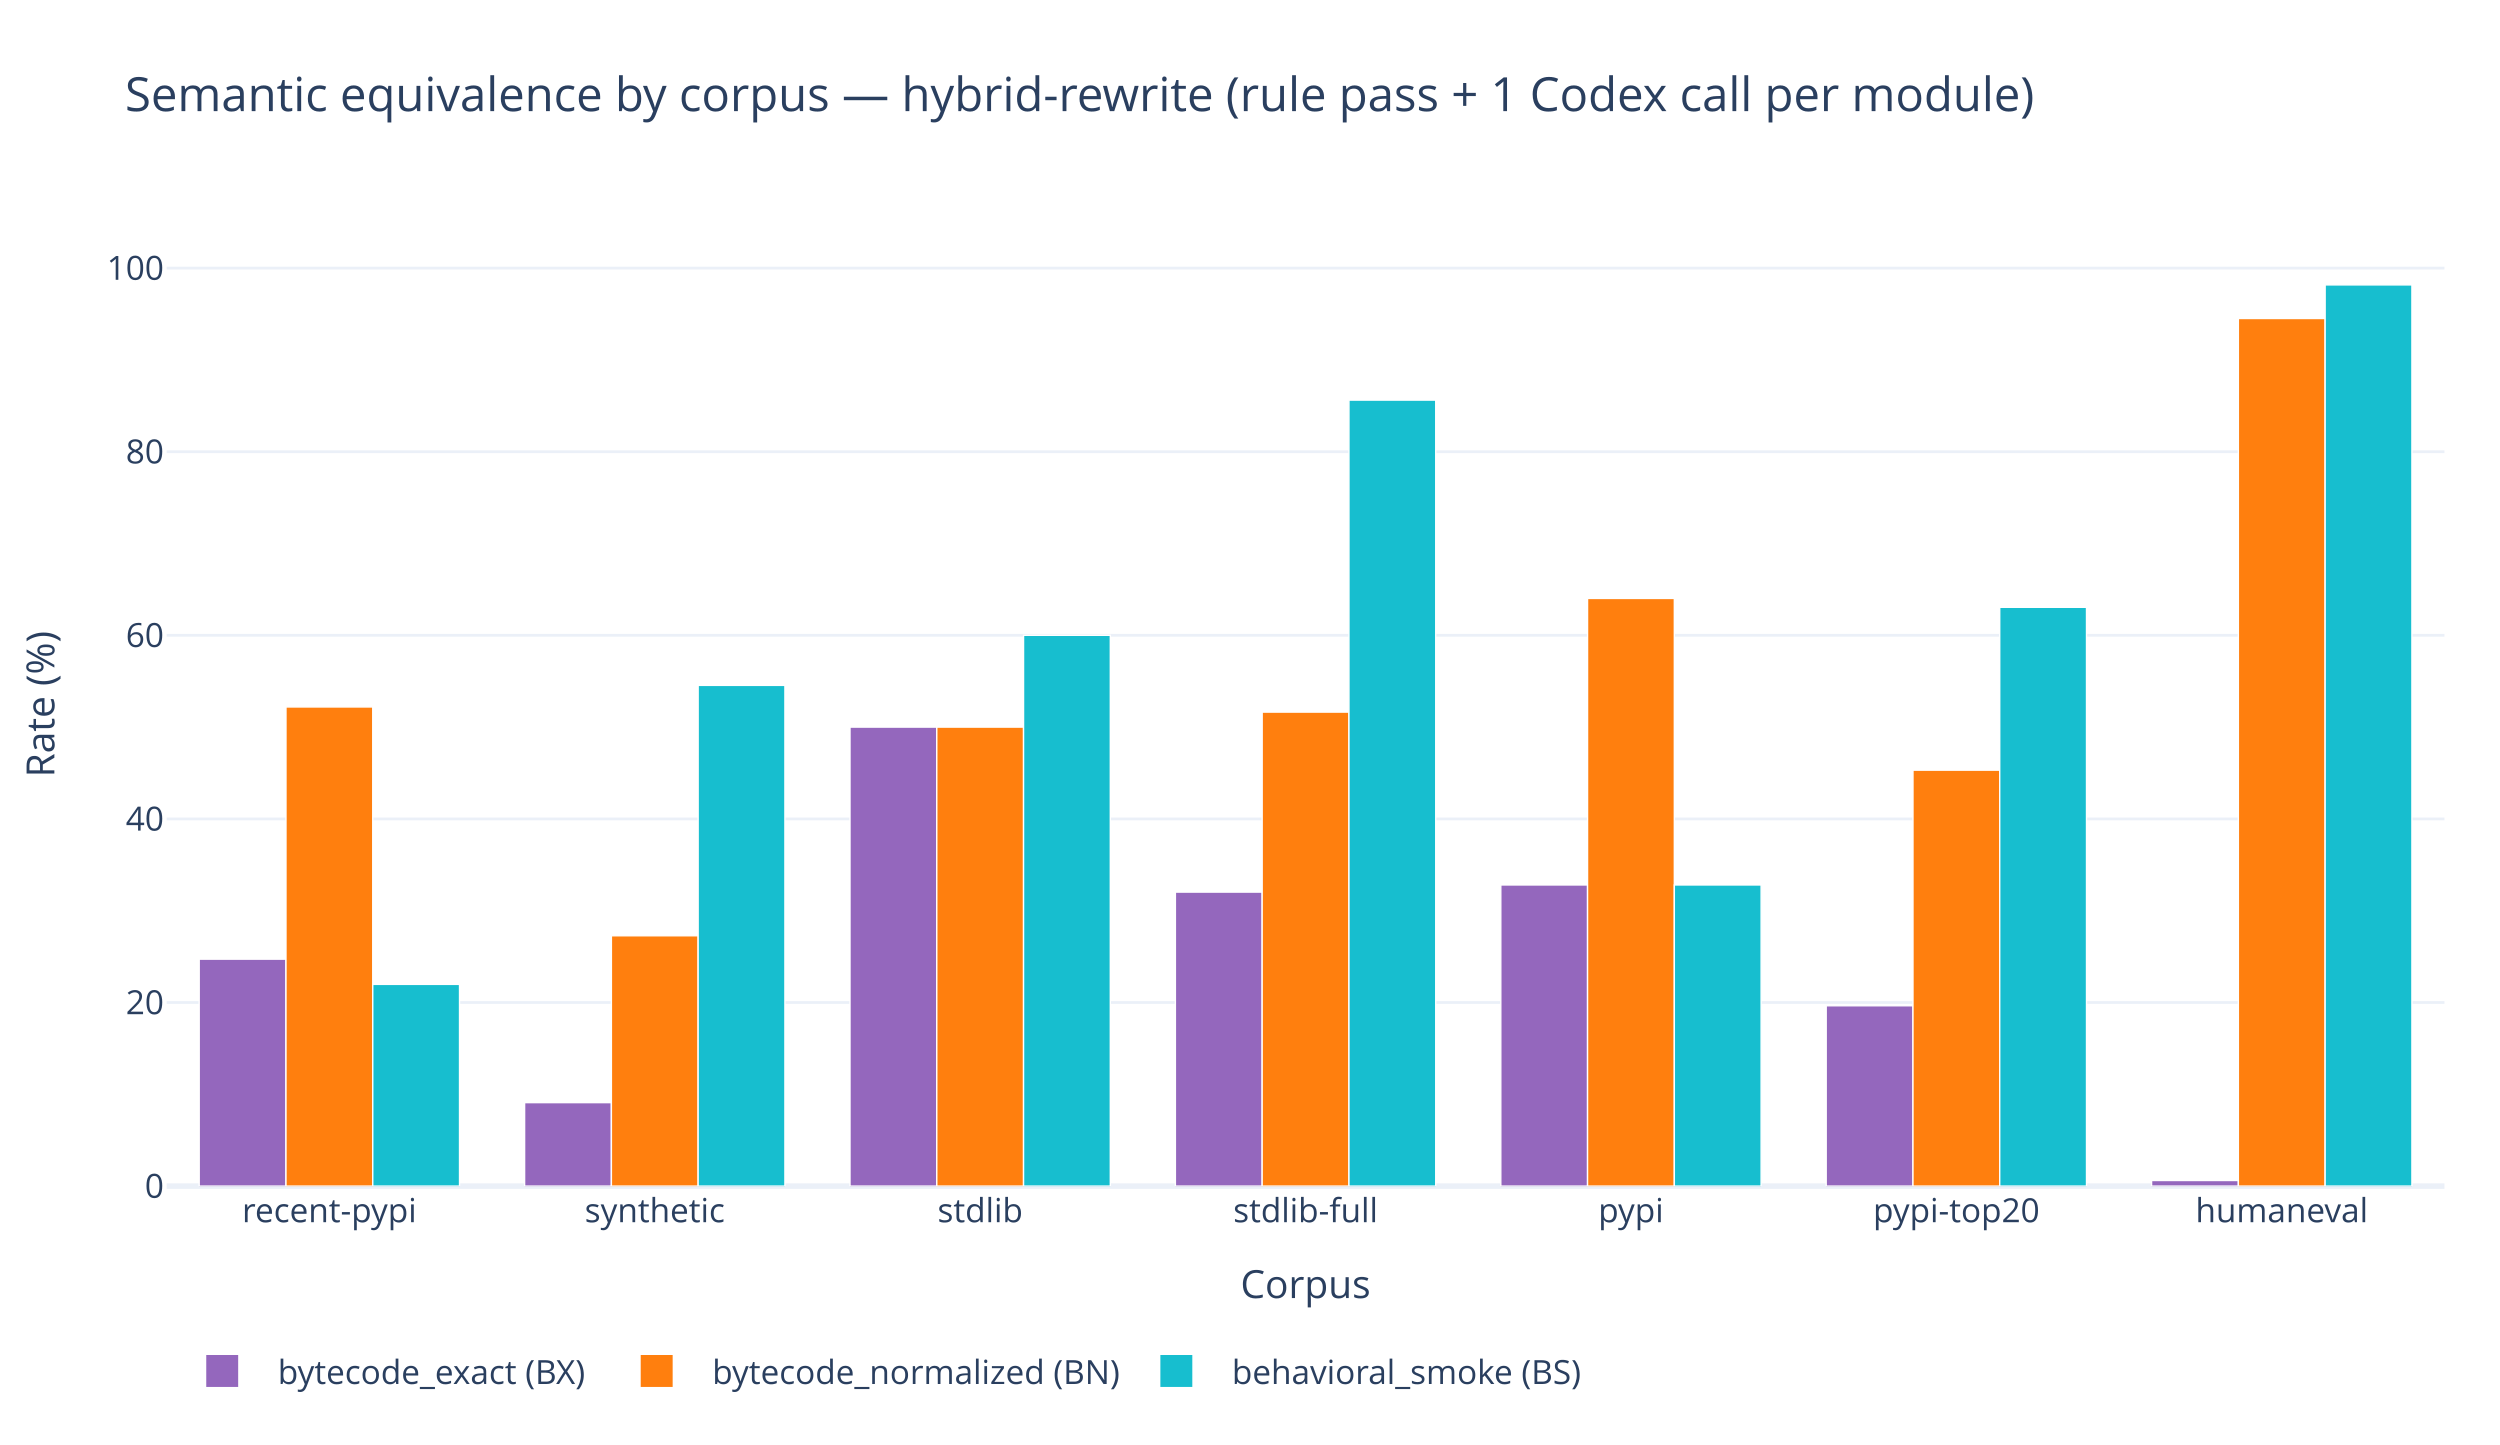
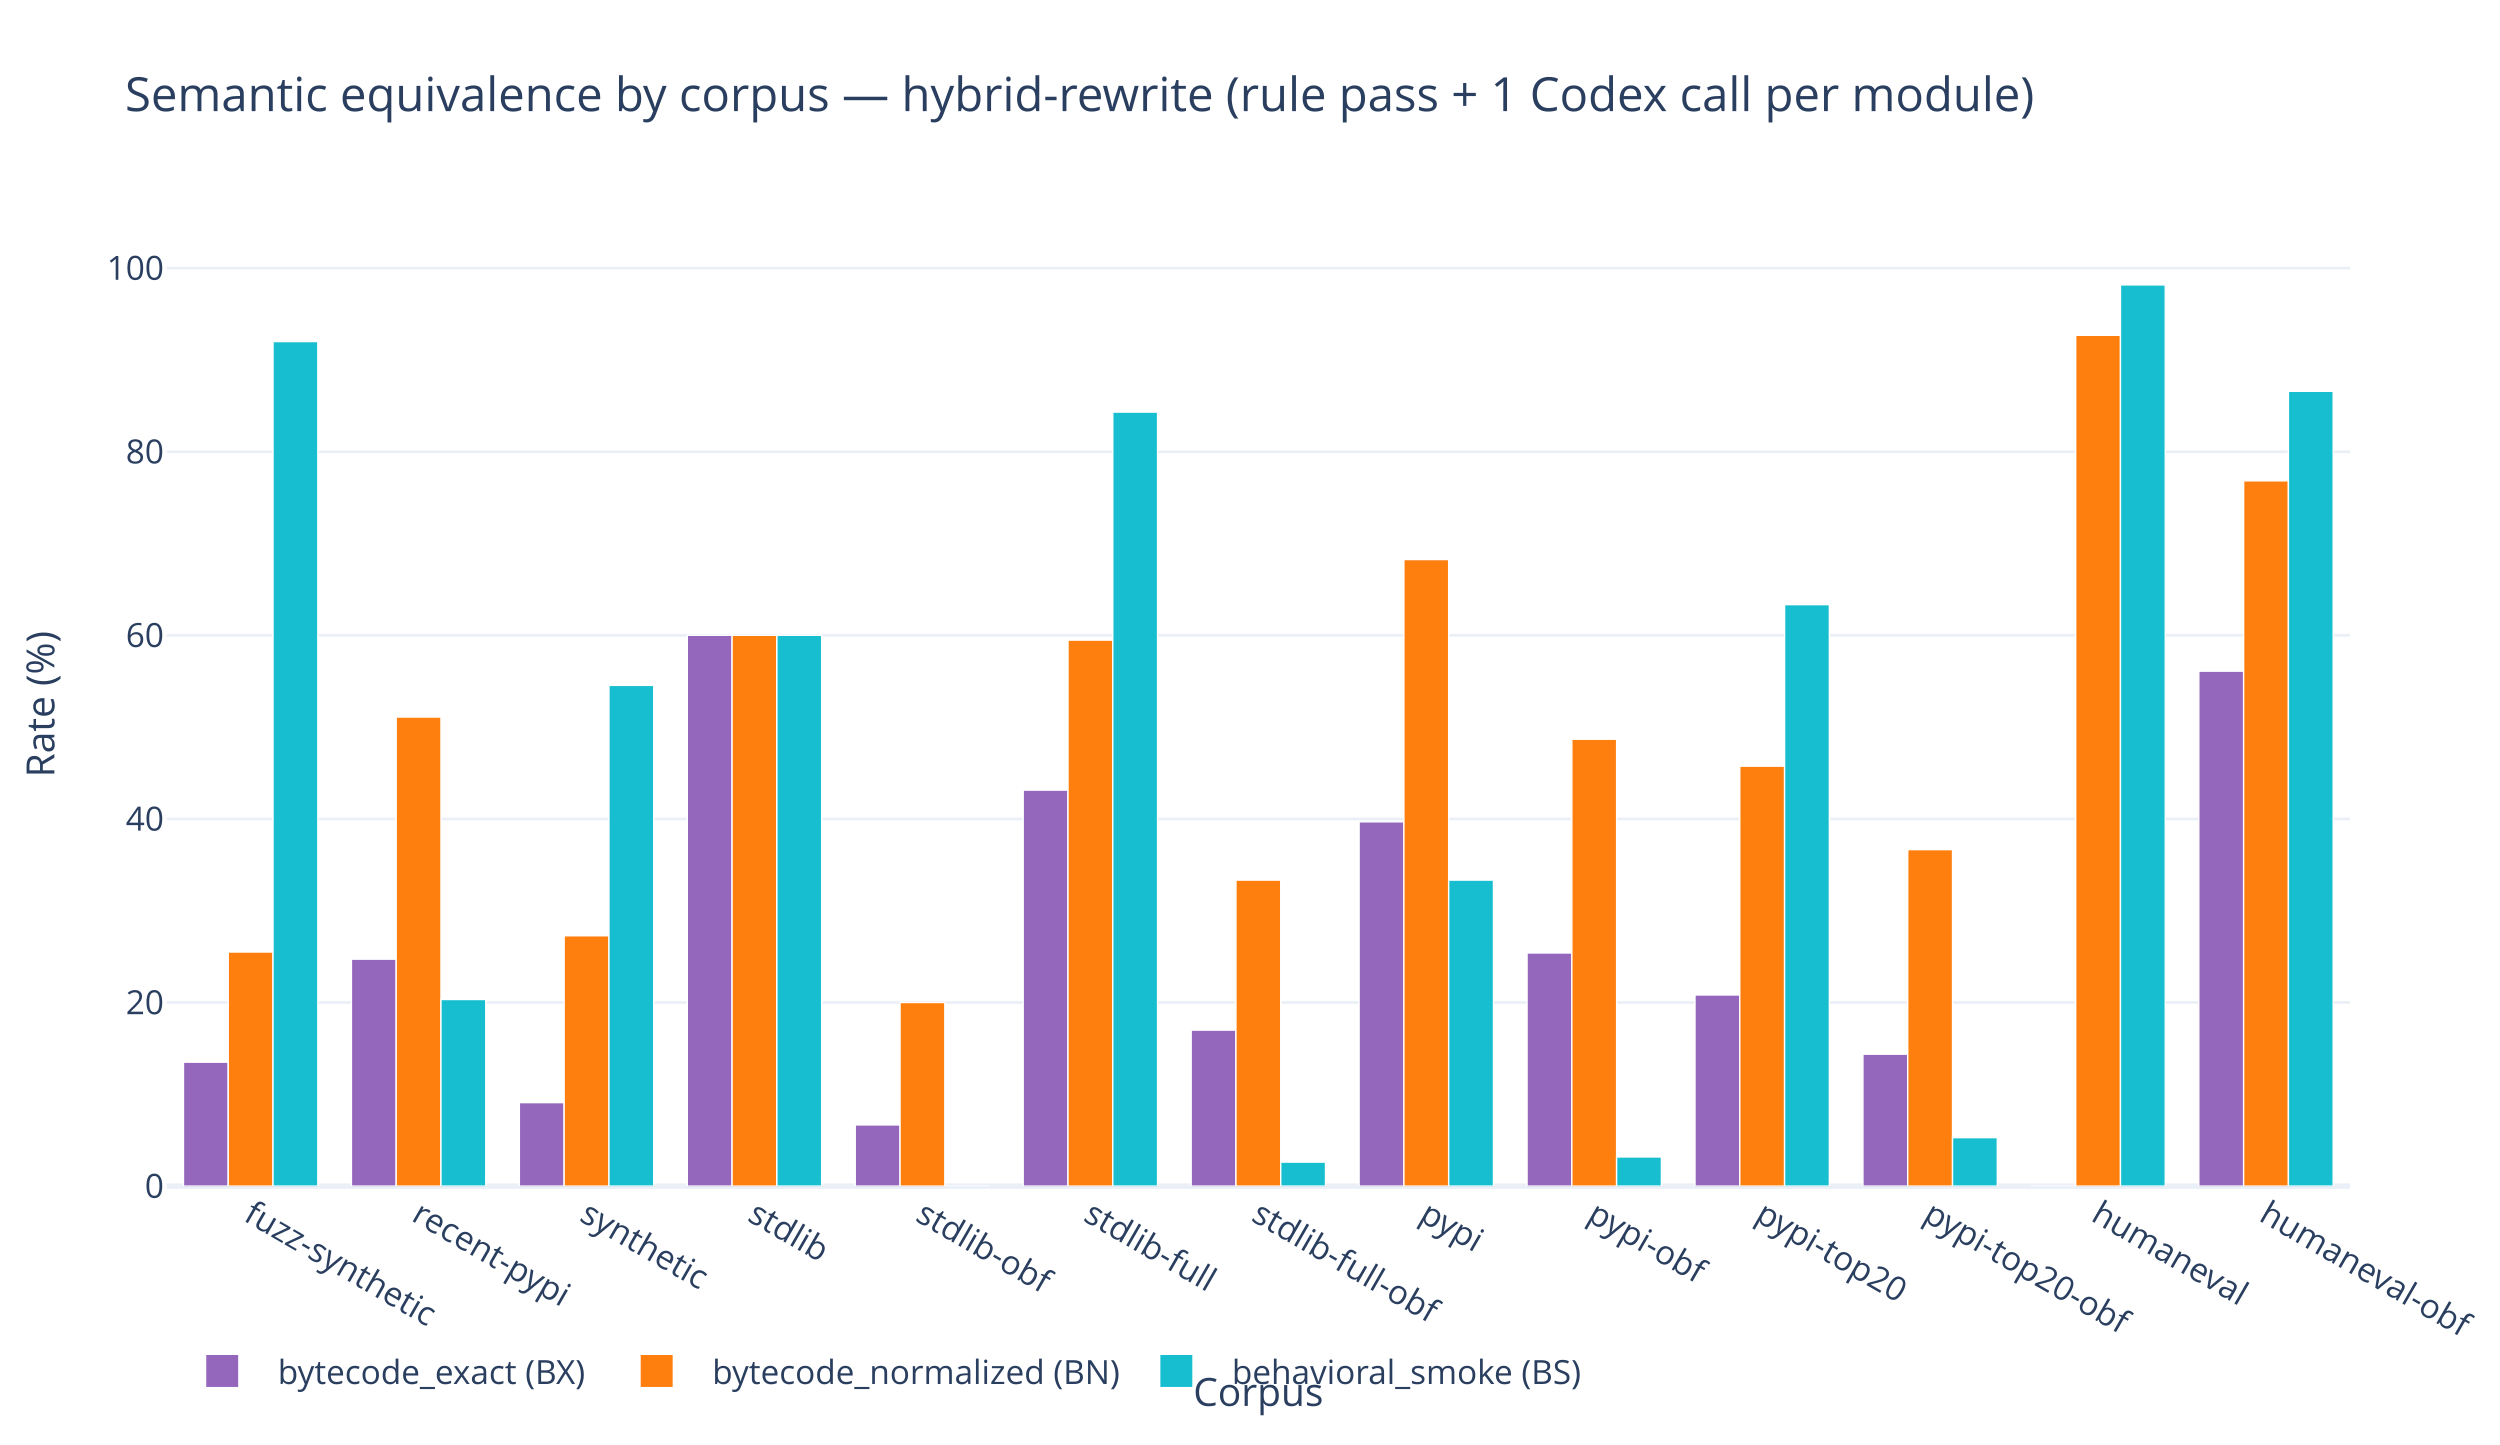
<svg xmlns="http://www.w3.org/2000/svg" class="main-svg" width="900" height="520" style="" viewBox="0 0 900 520">
  <rect x="0" y="0" width="900" height="520" style="fill: rgb(255, 255, 255); fill-opacity: 1;" />
  <defs id="svgid-5b4c5c43f9f6">
    <g class="clips">
      <clipPath id="svgid-6e658ba8ba64" class="plotclip">
-         <rect width="820" height="347" />
+         <rect width="786" height="347" />
      </clipPath>
      <clipPath class="axesclip" id="svgid-5e9f323ae808">
-         <rect x="60" y="0" width="820" height="520" />
+         <rect x="60" y="0" width="786" height="520" />
      </clipPath>
      <clipPath class="axesclip" id="svgid-9d5a5658cbc0">
        <rect x="0" y="80" width="900" height="347" />
      </clipPath>
      <clipPath class="axesclip" id="svgid-48f8a6995569">
-         <rect x="60" y="80" width="820" height="347" />
+         <rect x="60" y="80" width="786" height="347" />
      </clipPath>
    </g>
    <g class="gradients" />
    <g class="patterns" />
  </defs>
  <g class="bglayer" />
  <g class="layer-below">
    <g class="imagelayer" />
    <g class="shapelayer" />
  </g>
  <g class="cartesianlayer">
    <g class="subplot xy">
      <g class="layer-subplot">
        <g class="shapelayer" />
        <g class="imagelayer" />
      </g>
      <g class="minor-gridlayer">
        <g class="x" />
        <g class="y" />
      </g>
      <g class="gridlayer">
        <g class="x" />
        <g class="y">
-           <path class="ygrid crisp" transform="translate(0,360.9)" d="M60,0h820" style="stroke: rgb(235, 240, 248); stroke-opacity: 1; stroke-width: 1px;" />
-           <path class="ygrid crisp" transform="translate(0,294.81)" d="M60,0h820" style="stroke: rgb(235, 240, 248); stroke-opacity: 1; stroke-width: 1px;" />
-           <path class="ygrid crisp" transform="translate(0,228.71)" d="M60,0h820" style="stroke: rgb(235, 240, 248); stroke-opacity: 1; stroke-width: 1px;" />
-           <path class="ygrid crisp" transform="translate(0,162.62)" d="M60,0h820" style="stroke: rgb(235, 240, 248); stroke-opacity: 1; stroke-width: 1px;" />
-           <path class="ygrid crisp" transform="translate(0,96.52)" d="M60,0h820" style="stroke: rgb(235, 240, 248); stroke-opacity: 1; stroke-width: 1px;" />
+           <path class="ygrid crisp" transform="translate(0,360.9)" d="M60,0h786" style="stroke: rgb(235, 240, 248); stroke-opacity: 1; stroke-width: 1px;" />
+           <path class="ygrid crisp" transform="translate(0,294.81)" d="M60,0h786" style="stroke: rgb(235, 240, 248); stroke-opacity: 1; stroke-width: 1px;" />
+           <path class="ygrid crisp" transform="translate(0,228.71)" d="M60,0h786" style="stroke: rgb(235, 240, 248); stroke-opacity: 1; stroke-width: 1px;" />
+           <path class="ygrid crisp" transform="translate(0,162.62)" d="M60,0h786" style="stroke: rgb(235, 240, 248); stroke-opacity: 1; stroke-width: 1px;" />
+           <path class="ygrid crisp" transform="translate(0,96.52)" d="M60,0h786" style="stroke: rgb(235, 240, 248); stroke-opacity: 1; stroke-width: 1px;" />
        </g>
      </g>
      <g class="zerolinelayer">
-         <path class="yzl zl crisp" transform="translate(0,427)" d="M60,0h820" style="stroke: rgb(235, 240, 248); stroke-opacity: 1; stroke-width: 2px;" />
+         <path class="yzl zl crisp" transform="translate(0,427)" d="M60,0h786" style="stroke: rgb(235, 240, 248); stroke-opacity: 1; stroke-width: 2px;" />
      </g>
      <g class="layer-between">
        <g class="shapelayer" />
        <g class="imagelayer" />
      </g>
      <path class="xlines-below" />
      <path class="ylines-below" />
      <g class="overlines-below" />
      <g class="xaxislayer-below" />
      <g class="yaxislayer-below" />
      <g class="overaxes-below" />
      <g class="overplot">
        <g class="xy" transform="translate(60,80)" clip-path="url(#svgid-6e658ba8ba64)">
          <g class="barlayer mlayer">
            <g class="trace bars" style="opacity: 1;">
              <g class="points">
                <g class="point">
-                   <path d="M11.71,347V265.29H42.95V347Z" style="vector-effect: none; opacity: 1; stroke-width: 0.5px; fill: rgb(148, 103, 189); fill-opacity: 1; stroke: rgb(255, 255, 255); stroke-opacity: 1;" />
-                 </g>
-                 <g class="point">
-                   <path d="M128.86,347V316.96H160.1V347Z" style="vector-effect: none; opacity: 1; stroke-width: 0.5px; fill: rgb(148, 103, 189); fill-opacity: 1; stroke: rgb(255, 255, 255); stroke-opacity: 1;" />
-                 </g>
-                 <g class="point">
-                   <path d="M246,347V181.76H277.24V347Z" style="vector-effect: none; opacity: 1; stroke-width: 0.5px; fill: rgb(148, 103, 189); fill-opacity: 1; stroke: rgb(255, 255, 255); stroke-opacity: 1;" />
-                 </g>
-                 <g class="point">
-                   <path d="M363.14,347V241.16H394.38V347Z" style="vector-effect: none; opacity: 1; stroke-width: 0.5px; fill: rgb(148, 103, 189); fill-opacity: 1; stroke: rgb(255, 255, 255); stroke-opacity: 1;" />
-                 </g>
-                 <g class="point">
-                   <path d="M480.29,347V238.59H511.52V347Z" style="vector-effect: none; opacity: 1; stroke-width: 0.5px; fill: rgb(148, 103, 189); fill-opacity: 1; stroke: rgb(255, 255, 255); stroke-opacity: 1;" />
-                 </g>
-                 <g class="point">
-                   <path d="M597.43,347V282.07H628.67V347Z" style="vector-effect: none; opacity: 1; stroke-width: 0.5px; fill: rgb(148, 103, 189); fill-opacity: 1; stroke: rgb(255, 255, 255); stroke-opacity: 1;" />
-                 </g>
-                 <g class="point">
-                   <path d="M714.57,347V344.98H745.81V347Z" style="vector-effect: none; opacity: 1; stroke-width: 0.5px; fill: rgb(148, 103, 189); fill-opacity: 1; stroke: rgb(255, 255, 255); stroke-opacity: 1;" />
+                   <path d="M6.05,347V302.39H22.17V347Z" style="vector-effect: none; opacity: 1; stroke-width: 0.5px; fill: rgb(148, 103, 189); fill-opacity: 1; stroke: rgb(255, 255, 255); stroke-opacity: 1;" />
+                 </g>
+                 <g class="point">
+                   <path d="M66.51,347V265.29H82.63V347Z" style="vector-effect: none; opacity: 1; stroke-width: 0.5px; fill: rgb(148, 103, 189); fill-opacity: 1; stroke: rgb(255, 255, 255); stroke-opacity: 1;" />
+                 </g>
+                 <g class="point">
+                   <path d="M126.97,347V316.96H143.09V347Z" style="vector-effect: none; opacity: 1; stroke-width: 0.5px; fill: rgb(148, 103, 189); fill-opacity: 1; stroke: rgb(255, 255, 255); stroke-opacity: 1;" />
+                 </g>
+                 <g class="point">
+                   <path d="M187.43,347V148.71H203.55V347Z" style="vector-effect: none; opacity: 1; stroke-width: 0.5px; fill: rgb(148, 103, 189); fill-opacity: 1; stroke: rgb(255, 255, 255); stroke-opacity: 1;" />
+                 </g>
+                 <g class="point">
+                   <path d="M247.89,347V324.97H264.02V347Z" style="vector-effect: none; opacity: 1; stroke-width: 0.5px; fill: rgb(148, 103, 189); fill-opacity: 1; stroke: rgb(255, 255, 255); stroke-opacity: 1;" />
+                 </g>
+                 <g class="point">
+                   <path d="M308.35,347V204.44H324.48V347Z" style="vector-effect: none; opacity: 1; stroke-width: 0.5px; fill: rgb(148, 103, 189); fill-opacity: 1; stroke: rgb(255, 255, 255); stroke-opacity: 1;" />
+                 </g>
+                 <g class="point">
+                   <path d="M368.82,347V290.84H384.94V347Z" style="vector-effect: none; opacity: 1; stroke-width: 0.5px; fill: rgb(148, 103, 189); fill-opacity: 1; stroke: rgb(255, 255, 255); stroke-opacity: 1;" />
+                 </g>
+                 <g class="point">
+                   <path d="M429.28,347V215.86H445.4V347Z" style="vector-effect: none; opacity: 1; stroke-width: 0.5px; fill: rgb(148, 103, 189); fill-opacity: 1; stroke: rgb(255, 255, 255); stroke-opacity: 1;" />
+                 </g>
+                 <g class="point">
+                   <path d="M489.74,347V263.07H505.86V347Z" style="vector-effect: none; opacity: 1; stroke-width: 0.5px; fill: rgb(148, 103, 189); fill-opacity: 1; stroke: rgb(255, 255, 255); stroke-opacity: 1;" />
+                 </g>
+                 <g class="point">
+                   <path d="M550.2,347V278.19H566.32V347Z" style="vector-effect: none; opacity: 1; stroke-width: 0.5px; fill: rgb(148, 103, 189); fill-opacity: 1; stroke: rgb(255, 255, 255); stroke-opacity: 1;" />
+                 </g>
+                 <g class="point">
+                   <path d="M610.66,347V299.51H626.78V347Z" style="vector-effect: none; opacity: 1; stroke-width: 0.5px; fill: rgb(148, 103, 189); fill-opacity: 1; stroke: rgb(255, 255, 255); stroke-opacity: 1;" />
+                 </g>
+                 <g class="point">
+                   <path d="M671.12,347V347H687.25V347Z" style="vector-effect: none; opacity: 1; stroke-width: 0.5px; fill: rgb(148, 103, 189); fill-opacity: 1; stroke: rgb(255, 255, 255); stroke-opacity: 1;" />
+                 </g>
+                 <g class="point">
+                   <path d="M731.58,347V161.61H747.71V347Z" style="vector-effect: none; opacity: 1; stroke-width: 0.5px; fill: rgb(148, 103, 189); fill-opacity: 1; stroke: rgb(255, 255, 255); stroke-opacity: 1;" />
                </g>
              </g>
            </g>
            <g class="trace bars" style="opacity: 1;">
              <g class="points">
                <g class="point">
-                   <path d="M42.95,347V174.5H74.19V347Z" style="vector-effect: none; opacity: 1; stroke-width: 0.5px; fill: rgb(255, 127, 14); fill-opacity: 1; stroke: rgb(255, 255, 255); stroke-opacity: 1;" />
-                 </g>
-                 <g class="point">
-                   <path d="M160.1,347V256.87H191.33V347Z" style="vector-effect: none; opacity: 1; stroke-width: 0.5px; fill: rgb(255, 127, 14); fill-opacity: 1; stroke: rgb(255, 255, 255); stroke-opacity: 1;" />
-                 </g>
-                 <g class="point">
-                   <path d="M277.24,347V181.76H308.48V347Z" style="vector-effect: none; opacity: 1; stroke-width: 0.5px; fill: rgb(255, 127, 14); fill-opacity: 1; stroke: rgb(255, 255, 255); stroke-opacity: 1;" />
-                 </g>
-                 <g class="point">
-                   <path d="M394.38,347V176.36H425.62V347Z" style="vector-effect: none; opacity: 1; stroke-width: 0.5px; fill: rgb(255, 127, 14); fill-opacity: 1; stroke: rgb(255, 255, 255); stroke-opacity: 1;" />
-                 </g>
-                 <g class="point">
-                   <path d="M511.52,347V135.43H542.76V347Z" style="vector-effect: none; opacity: 1; stroke-width: 0.5px; fill: rgb(255, 127, 14); fill-opacity: 1; stroke: rgb(255, 255, 255); stroke-opacity: 1;" />
-                 </g>
-                 <g class="point">
-                   <path d="M628.67,347V197.27H659.9V347Z" style="vector-effect: none; opacity: 1; stroke-width: 0.5px; fill: rgb(255, 127, 14); fill-opacity: 1; stroke: rgb(255, 255, 255); stroke-opacity: 1;" />
-                 </g>
-                 <g class="point">
-                   <path d="M745.81,347V34.66H777.05V347Z" style="vector-effect: none; opacity: 1; stroke-width: 0.5px; fill: rgb(255, 127, 14); fill-opacity: 1; stroke: rgb(255, 255, 255); stroke-opacity: 1;" />
+                   <path d="M22.17,347V262.73H38.29V347Z" style="vector-effect: none; opacity: 1; stroke-width: 0.5px; fill: rgb(255, 127, 14); fill-opacity: 1; stroke: rgb(255, 255, 255); stroke-opacity: 1;" />
+                 </g>
+                 <g class="point">
+                   <path d="M82.63,347V178.13H98.75V347Z" style="vector-effect: none; opacity: 1; stroke-width: 0.5px; fill: rgb(255, 127, 14); fill-opacity: 1; stroke: rgb(255, 255, 255); stroke-opacity: 1;" />
+                 </g>
+                 <g class="point">
+                   <path d="M143.09,347V256.87H159.22V347Z" style="vector-effect: none; opacity: 1; stroke-width: 0.5px; fill: rgb(255, 127, 14); fill-opacity: 1; stroke: rgb(255, 255, 255); stroke-opacity: 1;" />
+                 </g>
+                 <g class="point">
+                   <path d="M203.55,347V148.71H219.68V347Z" style="vector-effect: none; opacity: 1; stroke-width: 0.5px; fill: rgb(255, 127, 14); fill-opacity: 1; stroke: rgb(255, 255, 255); stroke-opacity: 1;" />
+                 </g>
+                 <g class="point">
+                   <path d="M264.02,347V280.9H280.14V347Z" style="vector-effect: none; opacity: 1; stroke-width: 0.5px; fill: rgb(255, 127, 14); fill-opacity: 1; stroke: rgb(255, 255, 255); stroke-opacity: 1;" />
+                 </g>
+                 <g class="point">
+                   <path d="M324.48,347V150.44H340.6V347Z" style="vector-effect: none; opacity: 1; stroke-width: 0.5px; fill: rgb(255, 127, 14); fill-opacity: 1; stroke: rgb(255, 255, 255); stroke-opacity: 1;" />
+                 </g>
+                 <g class="point">
+                   <path d="M384.94,347V236.84H401.06V347Z" style="vector-effect: none; opacity: 1; stroke-width: 0.5px; fill: rgb(255, 127, 14); fill-opacity: 1; stroke: rgb(255, 255, 255); stroke-opacity: 1;" />
+                 </g>
+                 <g class="point">
+                   <path d="M445.4,347V121.44H461.52V347Z" style="vector-effect: none; opacity: 1; stroke-width: 0.5px; fill: rgb(255, 127, 14); fill-opacity: 1; stroke: rgb(255, 255, 255); stroke-opacity: 1;" />
+                 </g>
+                 <g class="point">
+                   <path d="M505.86,347V186.13H521.98V347Z" style="vector-effect: none; opacity: 1; stroke-width: 0.5px; fill: rgb(255, 127, 14); fill-opacity: 1; stroke: rgb(255, 255, 255); stroke-opacity: 1;" />
+                 </g>
+                 <g class="point">
+                   <path d="M566.32,347V195.81H582.45V347Z" style="vector-effect: none; opacity: 1; stroke-width: 0.5px; fill: rgb(255, 127, 14); fill-opacity: 1; stroke: rgb(255, 255, 255); stroke-opacity: 1;" />
+                 </g>
+                 <g class="point">
+                   <path d="M626.78,347V225.86H642.91V347Z" style="vector-effect: none; opacity: 1; stroke-width: 0.5px; fill: rgb(255, 127, 14); fill-opacity: 1; stroke: rgb(255, 255, 255); stroke-opacity: 1;" />
+                 </g>
+                 <g class="point">
+                   <path d="M687.25,347V40.7H703.37V347Z" style="vector-effect: none; opacity: 1; stroke-width: 0.5px; fill: rgb(255, 127, 14); fill-opacity: 1; stroke: rgb(255, 255, 255); stroke-opacity: 1;" />
+                 </g>
+                 <g class="point">
+                   <path d="M747.71,347V93.1H763.83V347Z" style="vector-effect: none; opacity: 1; stroke-width: 0.5px; fill: rgb(255, 127, 14); fill-opacity: 1; stroke: rgb(255, 255, 255); stroke-opacity: 1;" />
                </g>
              </g>
            </g>
            <g class="trace bars" style="opacity: 1;">
              <g class="points">
                <g class="point">
-                   <path d="M74.19,347V274.37H105.43V347Z" style="vector-effect: none; opacity: 1; stroke-width: 0.5px; fill: rgb(23, 190, 207); fill-opacity: 1; stroke: rgb(255, 255, 255); stroke-opacity: 1;" />
-                 </g>
-                 <g class="point">
-                   <path d="M191.33,347V166.74H222.57V347Z" style="vector-effect: none; opacity: 1; stroke-width: 0.5px; fill: rgb(23, 190, 207); fill-opacity: 1; stroke: rgb(255, 255, 255); stroke-opacity: 1;" />
-                 </g>
-                 <g class="point">
-                   <path d="M308.48,347V148.71H339.71V347Z" style="vector-effect: none; opacity: 1; stroke-width: 0.5px; fill: rgb(23, 190, 207); fill-opacity: 1; stroke: rgb(255, 255, 255); stroke-opacity: 1;" />
-                 </g>
-                 <g class="point">
-                   <path d="M425.62,347V64.04H456.86V347Z" style="vector-effect: none; opacity: 1; stroke-width: 0.5px; fill: rgb(23, 190, 207); fill-opacity: 1; stroke: rgb(255, 255, 255); stroke-opacity: 1;" />
-                 </g>
-                 <g class="point">
-                   <path d="M542.76,347V238.59H574V347Z" style="vector-effect: none; opacity: 1; stroke-width: 0.5px; fill: rgb(23, 190, 207); fill-opacity: 1; stroke: rgb(255, 255, 255); stroke-opacity: 1;" />
-                 </g>
-                 <g class="point">
-                   <path d="M659.9,347V138.64H691.14V347Z" style="vector-effect: none; opacity: 1; stroke-width: 0.5px; fill: rgb(23, 190, 207); fill-opacity: 1; stroke: rgb(255, 255, 255); stroke-opacity: 1;" />
-                 </g>
-                 <g class="point">
-                   <path d="M777.05,347V22.57H808.29V347Z" style="vector-effect: none; opacity: 1; stroke-width: 0.5px; fill: rgb(23, 190, 207); fill-opacity: 1; stroke: rgb(255, 255, 255); stroke-opacity: 1;" />
+                   <path d="M38.29,347V42.96H54.42V347Z" style="vector-effect: none; opacity: 1; stroke-width: 0.5px; fill: rgb(23, 190, 207); fill-opacity: 1; stroke: rgb(255, 255, 255); stroke-opacity: 1;" />
+                 </g>
+                 <g class="point">
+                   <path d="M98.75,347V279.82H114.88V347Z" style="vector-effect: none; opacity: 1; stroke-width: 0.5px; fill: rgb(23, 190, 207); fill-opacity: 1; stroke: rgb(255, 255, 255); stroke-opacity: 1;" />
+                 </g>
+                 <g class="point">
+                   <path d="M159.22,347V166.74H175.34V347Z" style="vector-effect: none; opacity: 1; stroke-width: 0.5px; fill: rgb(23, 190, 207); fill-opacity: 1; stroke: rgb(255, 255, 255); stroke-opacity: 1;" />
+                 </g>
+                 <g class="point">
+                   <path d="M219.68,347V148.71H235.8V347Z" style="vector-effect: none; opacity: 1; stroke-width: 0.5px; fill: rgb(23, 190, 207); fill-opacity: 1; stroke: rgb(255, 255, 255); stroke-opacity: 1;" />
+                 </g>
+                 <g class="point">
+                   <path d="M280.14,347V347H296.26V347Z" style="vector-effect: none; opacity: 1; stroke-width: 0.5px; fill: rgb(23, 190, 207); fill-opacity: 1; stroke: rgb(255, 255, 255); stroke-opacity: 1;" />
+                 </g>
+                 <g class="point">
+                   <path d="M340.6,347V68.36H356.72V347Z" style="vector-effect: none; opacity: 1; stroke-width: 0.5px; fill: rgb(23, 190, 207); fill-opacity: 1; stroke: rgb(255, 255, 255); stroke-opacity: 1;" />
+                 </g>
+                 <g class="point">
+                   <path d="M401.06,347V338.36H417.18V347Z" style="vector-effect: none; opacity: 1; stroke-width: 0.5px; fill: rgb(23, 190, 207); fill-opacity: 1; stroke: rgb(255, 255, 255); stroke-opacity: 1;" />
+                 </g>
+                 <g class="point">
+                   <path d="M461.52,347V236.84H477.65V347Z" style="vector-effect: none; opacity: 1; stroke-width: 0.5px; fill: rgb(23, 190, 207); fill-opacity: 1; stroke: rgb(255, 255, 255); stroke-opacity: 1;" />
+                 </g>
+                 <g class="point">
+                   <path d="M521.98,347V336.51H538.11V347Z" style="vector-effect: none; opacity: 1; stroke-width: 0.5px; fill: rgb(23, 190, 207); fill-opacity: 1; stroke: rgb(255, 255, 255); stroke-opacity: 1;" />
+                 </g>
+                 <g class="point">
+                   <path d="M582.45,347V137.67H598.57V347Z" style="vector-effect: none; opacity: 1; stroke-width: 0.5px; fill: rgb(23, 190, 207); fill-opacity: 1; stroke: rgb(255, 255, 255); stroke-opacity: 1;" />
+                 </g>
+                 <g class="point">
+                   <path d="M642.91,347V329.56H659.03V347Z" style="vector-effect: none; opacity: 1; stroke-width: 0.5px; fill: rgb(23, 190, 207); fill-opacity: 1; stroke: rgb(255, 255, 255); stroke-opacity: 1;" />
+                 </g>
+                 <g class="point">
+                   <path d="M703.37,347V22.57H719.49V347Z" style="vector-effect: none; opacity: 1; stroke-width: 0.5px; fill: rgb(23, 190, 207); fill-opacity: 1; stroke: rgb(255, 255, 255); stroke-opacity: 1;" />
+                 </g>
+                 <g class="point">
+                   <path d="M763.83,347V60.86H779.95V347Z" style="vector-effect: none; opacity: 1; stroke-width: 0.5px; fill: rgb(23, 190, 207); fill-opacity: 1; stroke: rgb(255, 255, 255); stroke-opacity: 1;" />
                </g>
              </g>
            </g>
          </g>
        </g>
      </g>
      <g class="zerolinelayer-above" />
      <path class="xlines-above crisp" d="M0,0" style="fill: none;" />
      <path class="ylines-above crisp" d="M0,0" style="fill: none;" />
      <g class="overlines-above" />
      <g class="xaxislayer-above">
        <g class="xtick">
-           <text text-anchor="middle" x="0" y="440" transform="translate(118.57,0)" style="font-family: 'Open Sans', verdana, arial, sans-serif; font-size: 12px; fill: rgb(42, 63, 95); fill-opacity: 1; white-space: pre;">recent-pypi</text>
-         </g>
-         <g class="xtick">
-           <text text-anchor="middle" x="0" y="440" transform="translate(235.71,0)" style="font-family: 'Open Sans', verdana, arial, sans-serif; font-size: 12px; fill: rgb(42, 63, 95); fill-opacity: 1; white-space: pre;">synthetic</text>
-         </g>
-         <g class="xtick">
-           <text text-anchor="middle" x="0" y="440" transform="translate(352.86,0)" style="font-family: 'Open Sans', verdana, arial, sans-serif; font-size: 12px; fill: rgb(42, 63, 95); fill-opacity: 1; white-space: pre;">stdlib</text>
-         </g>
-         <g class="xtick">
-           <text text-anchor="middle" x="0" y="440" transform="translate(470,0)" style="font-family: 'Open Sans', verdana, arial, sans-serif; font-size: 12px; fill: rgb(42, 63, 95); fill-opacity: 1; white-space: pre;">stdlib-full</text>
-         </g>
-         <g class="xtick">
-           <text text-anchor="middle" x="0" y="440" transform="translate(587.14,0)" style="font-family: 'Open Sans', verdana, arial, sans-serif; font-size: 12px; fill: rgb(42, 63, 95); fill-opacity: 1; white-space: pre;">pypi</text>
-         </g>
-         <g class="xtick">
-           <text text-anchor="middle" x="0" y="440" transform="translate(704.29,0)" style="font-family: 'Open Sans', verdana, arial, sans-serif; font-size: 12px; fill: rgb(42, 63, 95); fill-opacity: 1; white-space: pre;">pypi-top20</text>
-         </g>
-         <g class="xtick">
-           <text text-anchor="middle" x="0" y="440" transform="translate(821.43,0)" style="font-family: 'Open Sans', verdana, arial, sans-serif; font-size: 12px; fill: rgb(42, 63, 95); fill-opacity: 1; white-space: pre;">humaneval</text>
+           <text text-anchor="start" x="0" y="440" transform="translate(90.23,0) rotate(30,0,434)" style="font-family: 'Open Sans', verdana, arial, sans-serif; font-size: 12px; fill: rgb(42, 63, 95); fill-opacity: 1; white-space: pre;">fuzz-synthetic</text>
+         </g>
+         <g class="xtick">
+           <text text-anchor="start" x="0" y="440" transform="translate(150.69,0) rotate(30,0,434)" style="font-family: 'Open Sans', verdana, arial, sans-serif; font-size: 12px; fill: rgb(42, 63, 95); fill-opacity: 1; white-space: pre;">recent-pypi</text>
+         </g>
+         <g class="xtick">
+           <text text-anchor="start" x="0" y="440" transform="translate(211.15,0) rotate(30,0,434)" style="font-family: 'Open Sans', verdana, arial, sans-serif; font-size: 12px; fill: rgb(42, 63, 95); fill-opacity: 1; white-space: pre;">synthetic</text>
+         </g>
+         <g class="xtick">
+           <text text-anchor="start" x="0" y="440" transform="translate(271.62,0) rotate(30,0,434)" style="font-family: 'Open Sans', verdana, arial, sans-serif; font-size: 12px; fill: rgb(42, 63, 95); fill-opacity: 1; white-space: pre;">stdlib</text>
+         </g>
+         <g class="xtick">
+           <text text-anchor="start" x="0" y="440" transform="translate(332.08,0) rotate(30,0,434)" style="font-family: 'Open Sans', verdana, arial, sans-serif; font-size: 12px; fill: rgb(42, 63, 95); fill-opacity: 1; white-space: pre;">stdlib-obf</text>
+         </g>
+         <g class="xtick">
+           <text text-anchor="start" x="0" y="440" transform="translate(392.54,0) rotate(30,0,434)" style="font-family: 'Open Sans', verdana, arial, sans-serif; font-size: 12px; fill: rgb(42, 63, 95); fill-opacity: 1; white-space: pre;">stdlib-full</text>
+         </g>
+         <g class="xtick">
+           <text text-anchor="start" x="0" y="440" transform="translate(453,0) rotate(30,0,434)" style="font-family: 'Open Sans', verdana, arial, sans-serif; font-size: 12px; fill: rgb(42, 63, 95); fill-opacity: 1; white-space: pre;">stdlib-full-obf</text>
+         </g>
+         <g class="xtick">
+           <text text-anchor="start" x="0" y="440" transform="translate(513.46,0) rotate(30,0,434)" style="font-family: 'Open Sans', verdana, arial, sans-serif; font-size: 12px; fill: rgb(42, 63, 95); fill-opacity: 1; white-space: pre;">pypi</text>
+         </g>
+         <g class="xtick">
+           <text text-anchor="start" x="0" y="440" transform="translate(573.92,0) rotate(30,0,434)" style="font-family: 'Open Sans', verdana, arial, sans-serif; font-size: 12px; fill: rgb(42, 63, 95); fill-opacity: 1; white-space: pre;">pypi-obf</text>
+         </g>
+         <g class="xtick">
+           <text text-anchor="start" x="0" y="440" transform="translate(634.38,0) rotate(30,0,434)" style="font-family: 'Open Sans', verdana, arial, sans-serif; font-size: 12px; fill: rgb(42, 63, 95); fill-opacity: 1; white-space: pre;">pypi-top20</text>
+         </g>
+         <g class="xtick">
+           <text text-anchor="start" x="0" y="440" transform="translate(694.85,0) rotate(30,0,434)" style="font-family: 'Open Sans', verdana, arial, sans-serif; font-size: 12px; fill: rgb(42, 63, 95); fill-opacity: 1; white-space: pre;">pypi-top20-obf</text>
+         </g>
+         <g class="xtick">
+           <text text-anchor="start" x="0" y="440" transform="translate(755.31,0) rotate(30,0,434)" style="font-family: 'Open Sans', verdana, arial, sans-serif; font-size: 12px; fill: rgb(42, 63, 95); fill-opacity: 1; white-space: pre;">humaneval</text>
+         </g>
+         <g class="xtick">
+           <text text-anchor="start" x="0" y="440" transform="translate(815.77,0) rotate(30,0,434)" style="font-family: 'Open Sans', verdana, arial, sans-serif; font-size: 12px; fill: rgb(42, 63, 95); fill-opacity: 1; white-space: pre;">humaneval-obf</text>
        </g>
      </g>
      <g class="yaxislayer-above">
        <g class="ytick">
          <text text-anchor="end" x="59" y="4.2" transform="translate(0,427)" style="font-family: 'Open Sans', verdana, arial, sans-serif; font-size: 12px; fill: rgb(42, 63, 95); fill-opacity: 1; white-space: pre;">0</text>
        </g>
        <g class="ytick">
          <text text-anchor="end" x="59" y="4.2" style="font-family: 'Open Sans', verdana, arial, sans-serif; font-size: 12px; fill: rgb(42, 63, 95); fill-opacity: 1; white-space: pre;" transform="translate(0,360.9)">20</text>
        </g>
        <g class="ytick">
          <text text-anchor="end" x="59" y="4.2" style="font-family: 'Open Sans', verdana, arial, sans-serif; font-size: 12px; fill: rgb(42, 63, 95); fill-opacity: 1; white-space: pre;" transform="translate(0,294.81)">40</text>
        </g>
        <g class="ytick">
          <text text-anchor="end" x="59" y="4.2" style="font-family: 'Open Sans', verdana, arial, sans-serif; font-size: 12px; fill: rgb(42, 63, 95); fill-opacity: 1; white-space: pre;" transform="translate(0,228.71)">60</text>
        </g>
        <g class="ytick">
          <text text-anchor="end" x="59" y="4.2" style="font-family: 'Open Sans', verdana, arial, sans-serif; font-size: 12px; fill: rgb(42, 63, 95); fill-opacity: 1; white-space: pre;" transform="translate(0,162.62)">80</text>
        </g>
        <g class="ytick">
          <text text-anchor="end" x="59" y="4.2" style="font-family: 'Open Sans', verdana, arial, sans-serif; font-size: 12px; fill: rgb(42, 63, 95); fill-opacity: 1; white-space: pre;" transform="translate(0,96.52)">100</text>
        </g>
      </g>
      <g class="overaxes-above" />
    </g>
  </g>
  <g class="polarlayer" />
  <g class="smithlayer" />
  <g class="ternarylayer" />
  <g class="geolayer" />
  <g class="funnelarealayer" />
  <g class="pielayer" />
  <g class="iciclelayer" />
  <g class="treemaplayer" />
  <g class="sunburstlayer" />
  <g class="glimages" />
  <defs id="svgid-be8ff767cdb0">
    <g class="clips" />
    <clipPath id="svgid-0cb7dcb3e1d6">
      <rect width="514" height="29" x="0" y="0" />
    </clipPath>
  </defs>
  <g class="layer-above">
    <g class="imagelayer" />
    <g class="shapelayer" />
  </g>
  <g class="infolayer">
    <g class="legend" pointer-events="all" transform="translate(60,479.05)">
      <rect class="bg" shape-rendering="crispEdges" style="stroke: rgb(68, 68, 68); stroke-opacity: 1; fill: rgb(255, 255, 255); fill-opacity: 1; stroke-width: 0px;" width="514" height="29" x="0" y="0" />
      <g class="scrollbox" transform="" clip-path="url(#svgid-0cb7dcb3e1d6)">
        <g class="groups">
          <g class="traces" transform="translate(0,14.5)" style="opacity: 1;">
            <text class="legendtext" text-anchor="start" x="40" y="4.68" style="font-family: 'Open Sans', verdana, arial, sans-serif; font-size: 12px; fill: rgb(42, 63, 95); fill-opacity: 1; white-space: pre;">bytecode_exact (BX)</text>
            <g class="layers" style="opacity: 1;">
              <g class="legendfill" />
              <g class="legendlines" />
              <g class="legendsymbols">
                <g class="legendpoints">
                  <path class="legendundefined" d="M6,6H-6V-6H6Z" transform="translate(20,0)" style="stroke-width: 0.5px; fill: rgb(148, 103, 189); fill-opacity: 1; stroke: rgb(255, 255, 255); stroke-opacity: 1;" />
                </g>
              </g>
            </g>
            <rect class="legendtoggle" x="0" y="-9.5" width="153.906" height="19" style="fill: rgb(0, 0, 0); fill-opacity: 0;" />
          </g>
          <g class="traces" transform="translate(156.4062,14.5)" style="opacity: 1;">
            <text class="legendtext" text-anchor="start" x="40" y="4.68" style="font-family: 'Open Sans', verdana, arial, sans-serif; font-size: 12px; fill: rgb(42, 63, 95); fill-opacity: 1; white-space: pre;">bytecode_normalized (BN)</text>
            <g class="layers" style="opacity: 1;">
              <g class="legendfill" />
              <g class="legendlines" />
              <g class="legendsymbols">
                <g class="legendpoints">
                  <path class="legendundefined" d="M6,6H-6V-6H6Z" transform="translate(20,0)" style="stroke-width: 0.5px; fill: rgb(255, 127, 14); fill-opacity: 1; stroke: rgb(255, 255, 255); stroke-opacity: 1;" />
                </g>
              </g>
            </g>
            <rect class="legendtoggle" x="0" y="-9.5" width="184.578" height="19" style="fill: rgb(0, 0, 0); fill-opacity: 0;" />
          </g>
          <g class="traces" transform="translate(343.4844,14.5)" style="opacity: 1;">
            <text class="legendtext" text-anchor="start" x="40" y="4.68" style="font-family: 'Open Sans', verdana, arial, sans-serif; font-size: 12px; fill: rgb(42, 63, 95); fill-opacity: 1; white-space: pre;">behavioral_smoke (BS)</text>
            <g class="layers" style="opacity: 1;">
              <g class="legendfill" />
              <g class="legendlines" />
              <g class="legendsymbols">
                <g class="legendpoints">
                  <path class="legendundefined" d="M6,6H-6V-6H6Z" transform="translate(20,0)" style="stroke-width: 0.5px; fill: rgb(23, 190, 207); fill-opacity: 1; stroke: rgb(255, 255, 255); stroke-opacity: 1;" />
                </g>
              </g>
            </g>
            <rect class="legendtoggle" x="0" y="-9.5" width="167.234" height="19" style="fill: rgb(0, 0, 0); fill-opacity: 0;" />
          </g>
        </g>
      </g>
      <rect class="scrollbar" rx="20" ry="3" width="0" height="0" style="fill: rgb(128, 139, 164); fill-opacity: 1;" x="0" y="0" />
    </g>
    <g class="g-gtitle">
      <text class="gtitle" x="45" y="40" text-anchor="start" dy="0em" style="opacity: 1; font-family: 'Open Sans', verdana, arial, sans-serif; font-size: 17px; fill: rgb(42, 63, 95); fill-opacity: 1; white-space: pre;">Semantic equivalence by corpus — hybrid-rewrite (rule pass + 1 Codex call per module)</text>
    </g>
    <g class="g-xtitle">
-       <text class="xtitle" x="470" y="467.3" text-anchor="middle" style="opacity: 1; font-family: 'Open Sans', verdana, arial, sans-serif; font-size: 14px; fill: rgb(42, 63, 95); fill-opacity: 1; white-space: pre;">Corpus</text>
+       <text class="xtitle" x="453" y="506.125" text-anchor="middle" style="opacity: 1; font-family: 'Open Sans', verdana, arial, sans-serif; font-size: 14px; fill: rgb(42, 63, 95); fill-opacity: 1; white-space: pre;">Corpus</text>
    </g>
    <g class="g-ytitle">
      <text class="ytitle" transform="rotate(-90,19.56875,253.5)" x="19.569" y="253.5" text-anchor="middle" style="opacity: 1; font-family: 'Open Sans', verdana, arial, sans-serif; font-size: 14px; fill: rgb(42, 63, 95); fill-opacity: 1; white-space: pre;">Rate (%)</text>
    </g>
  </g>
</svg>
